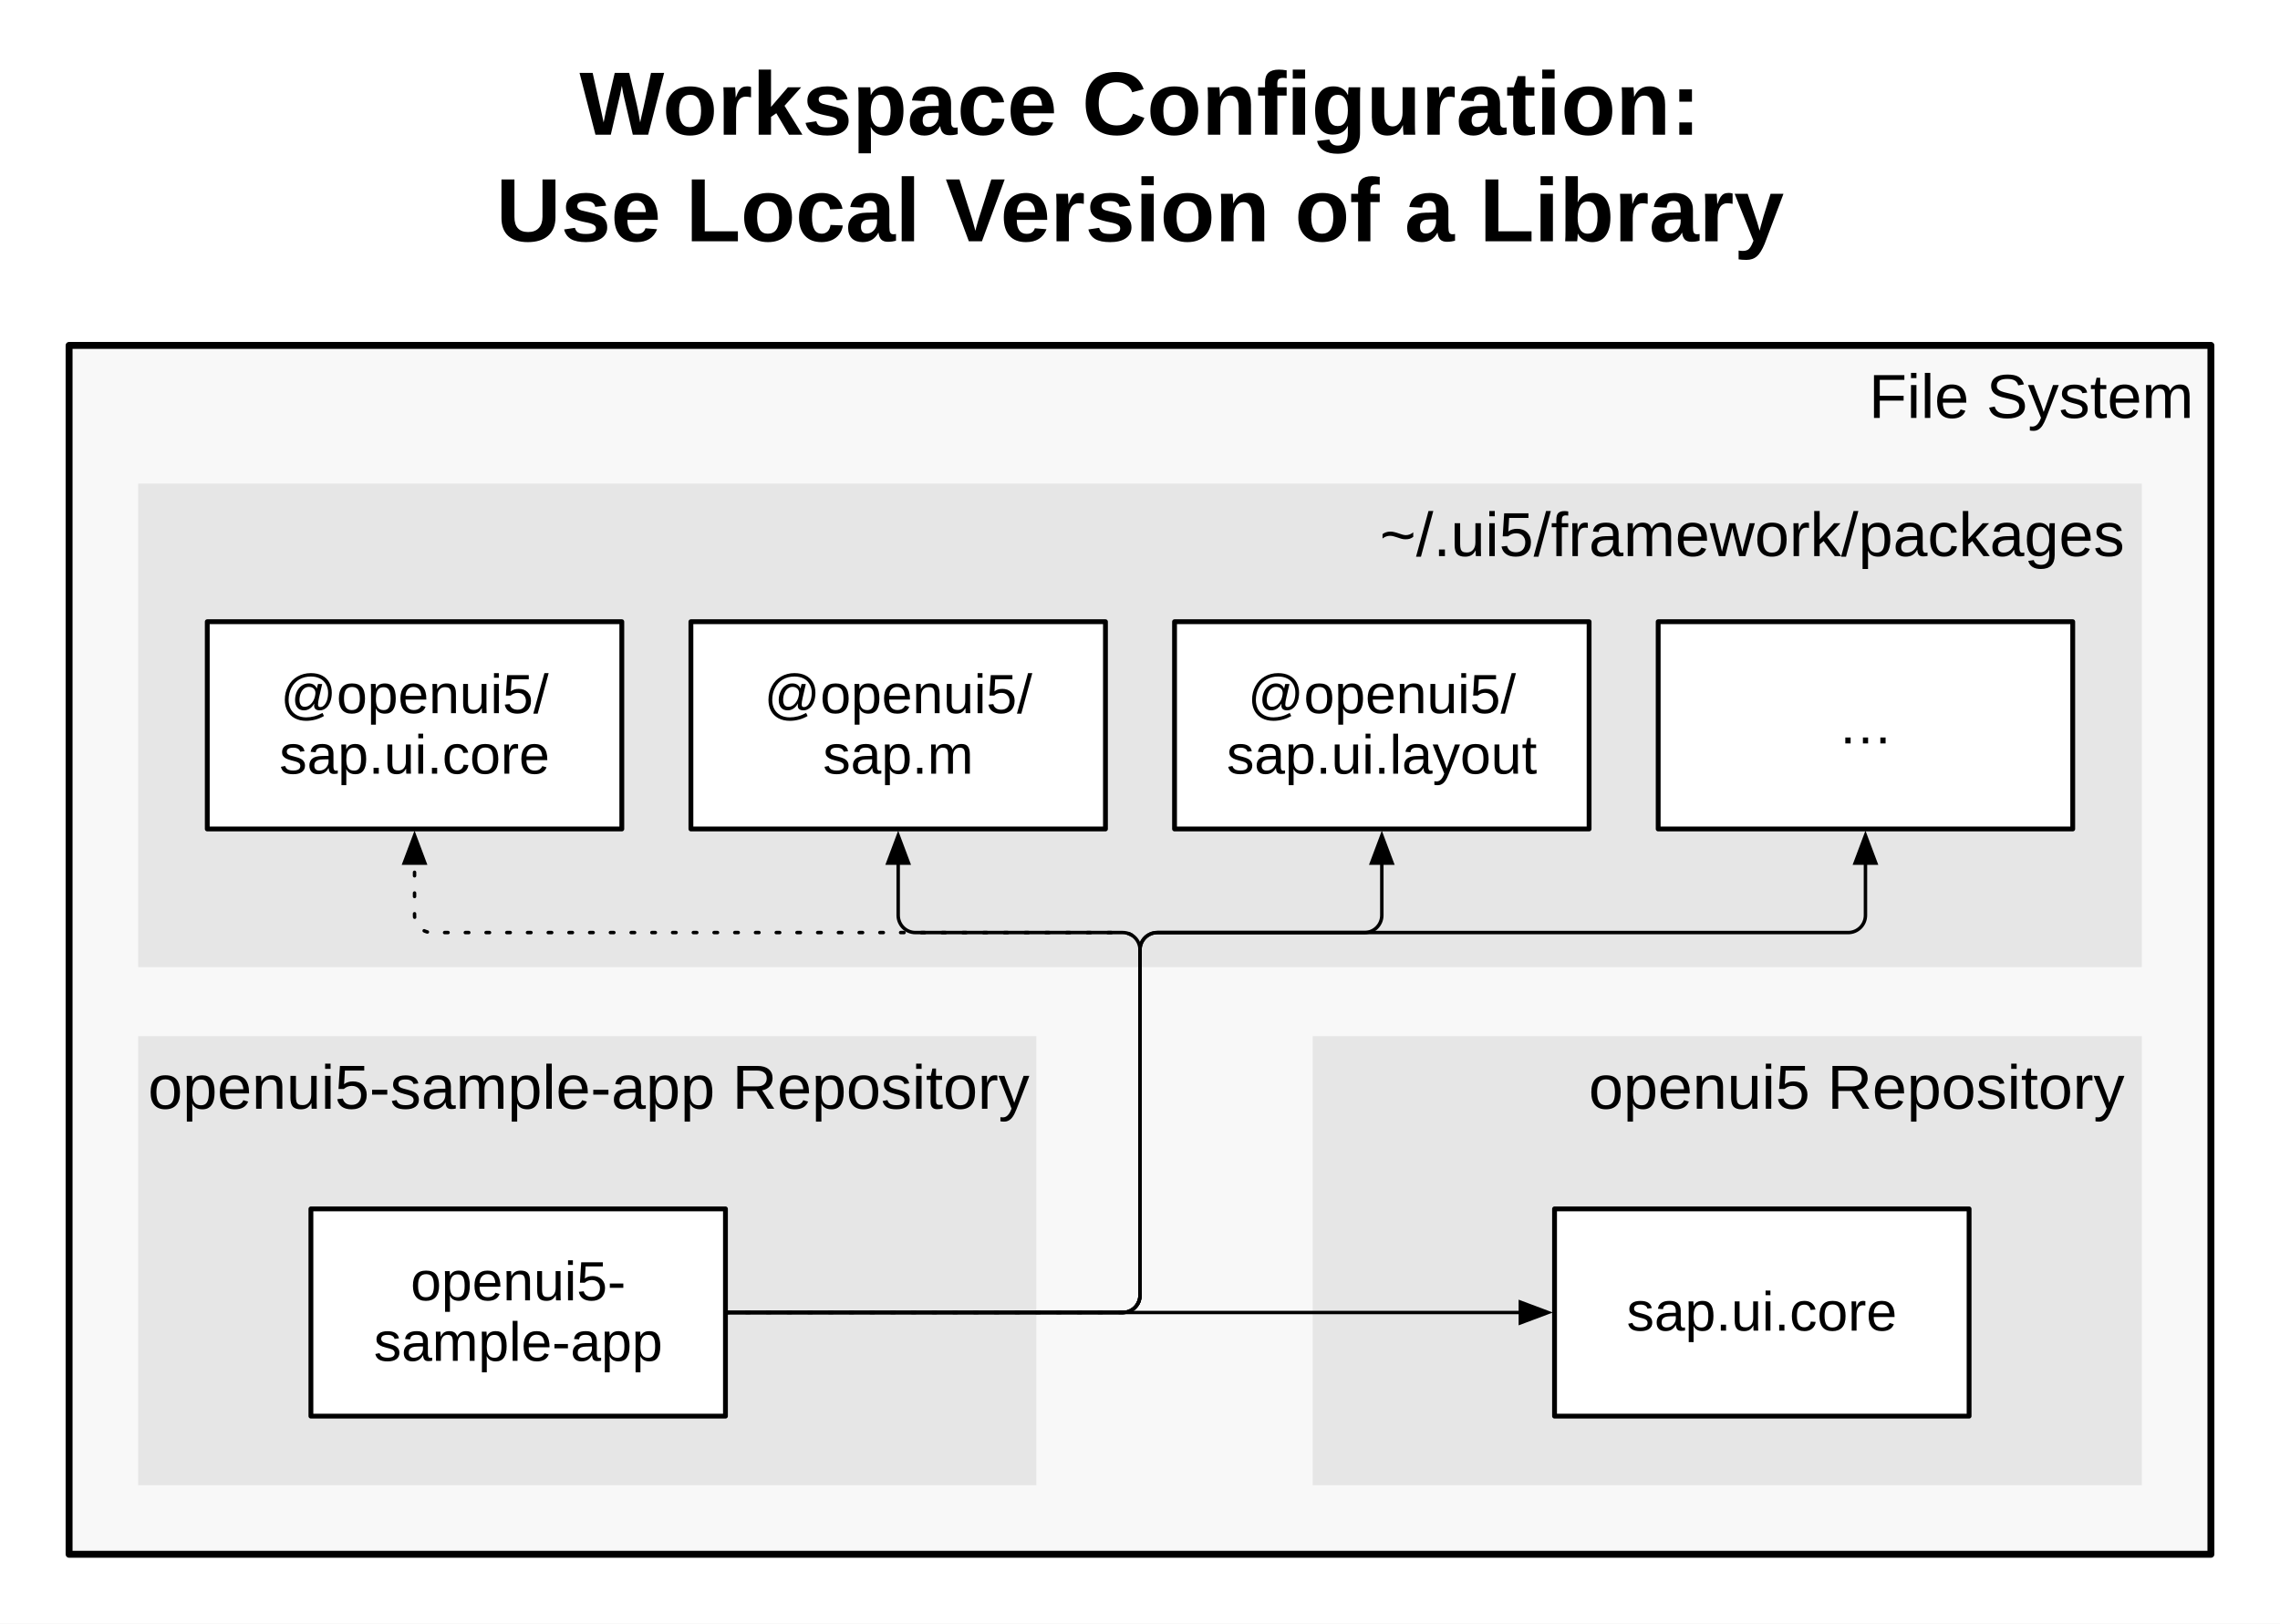
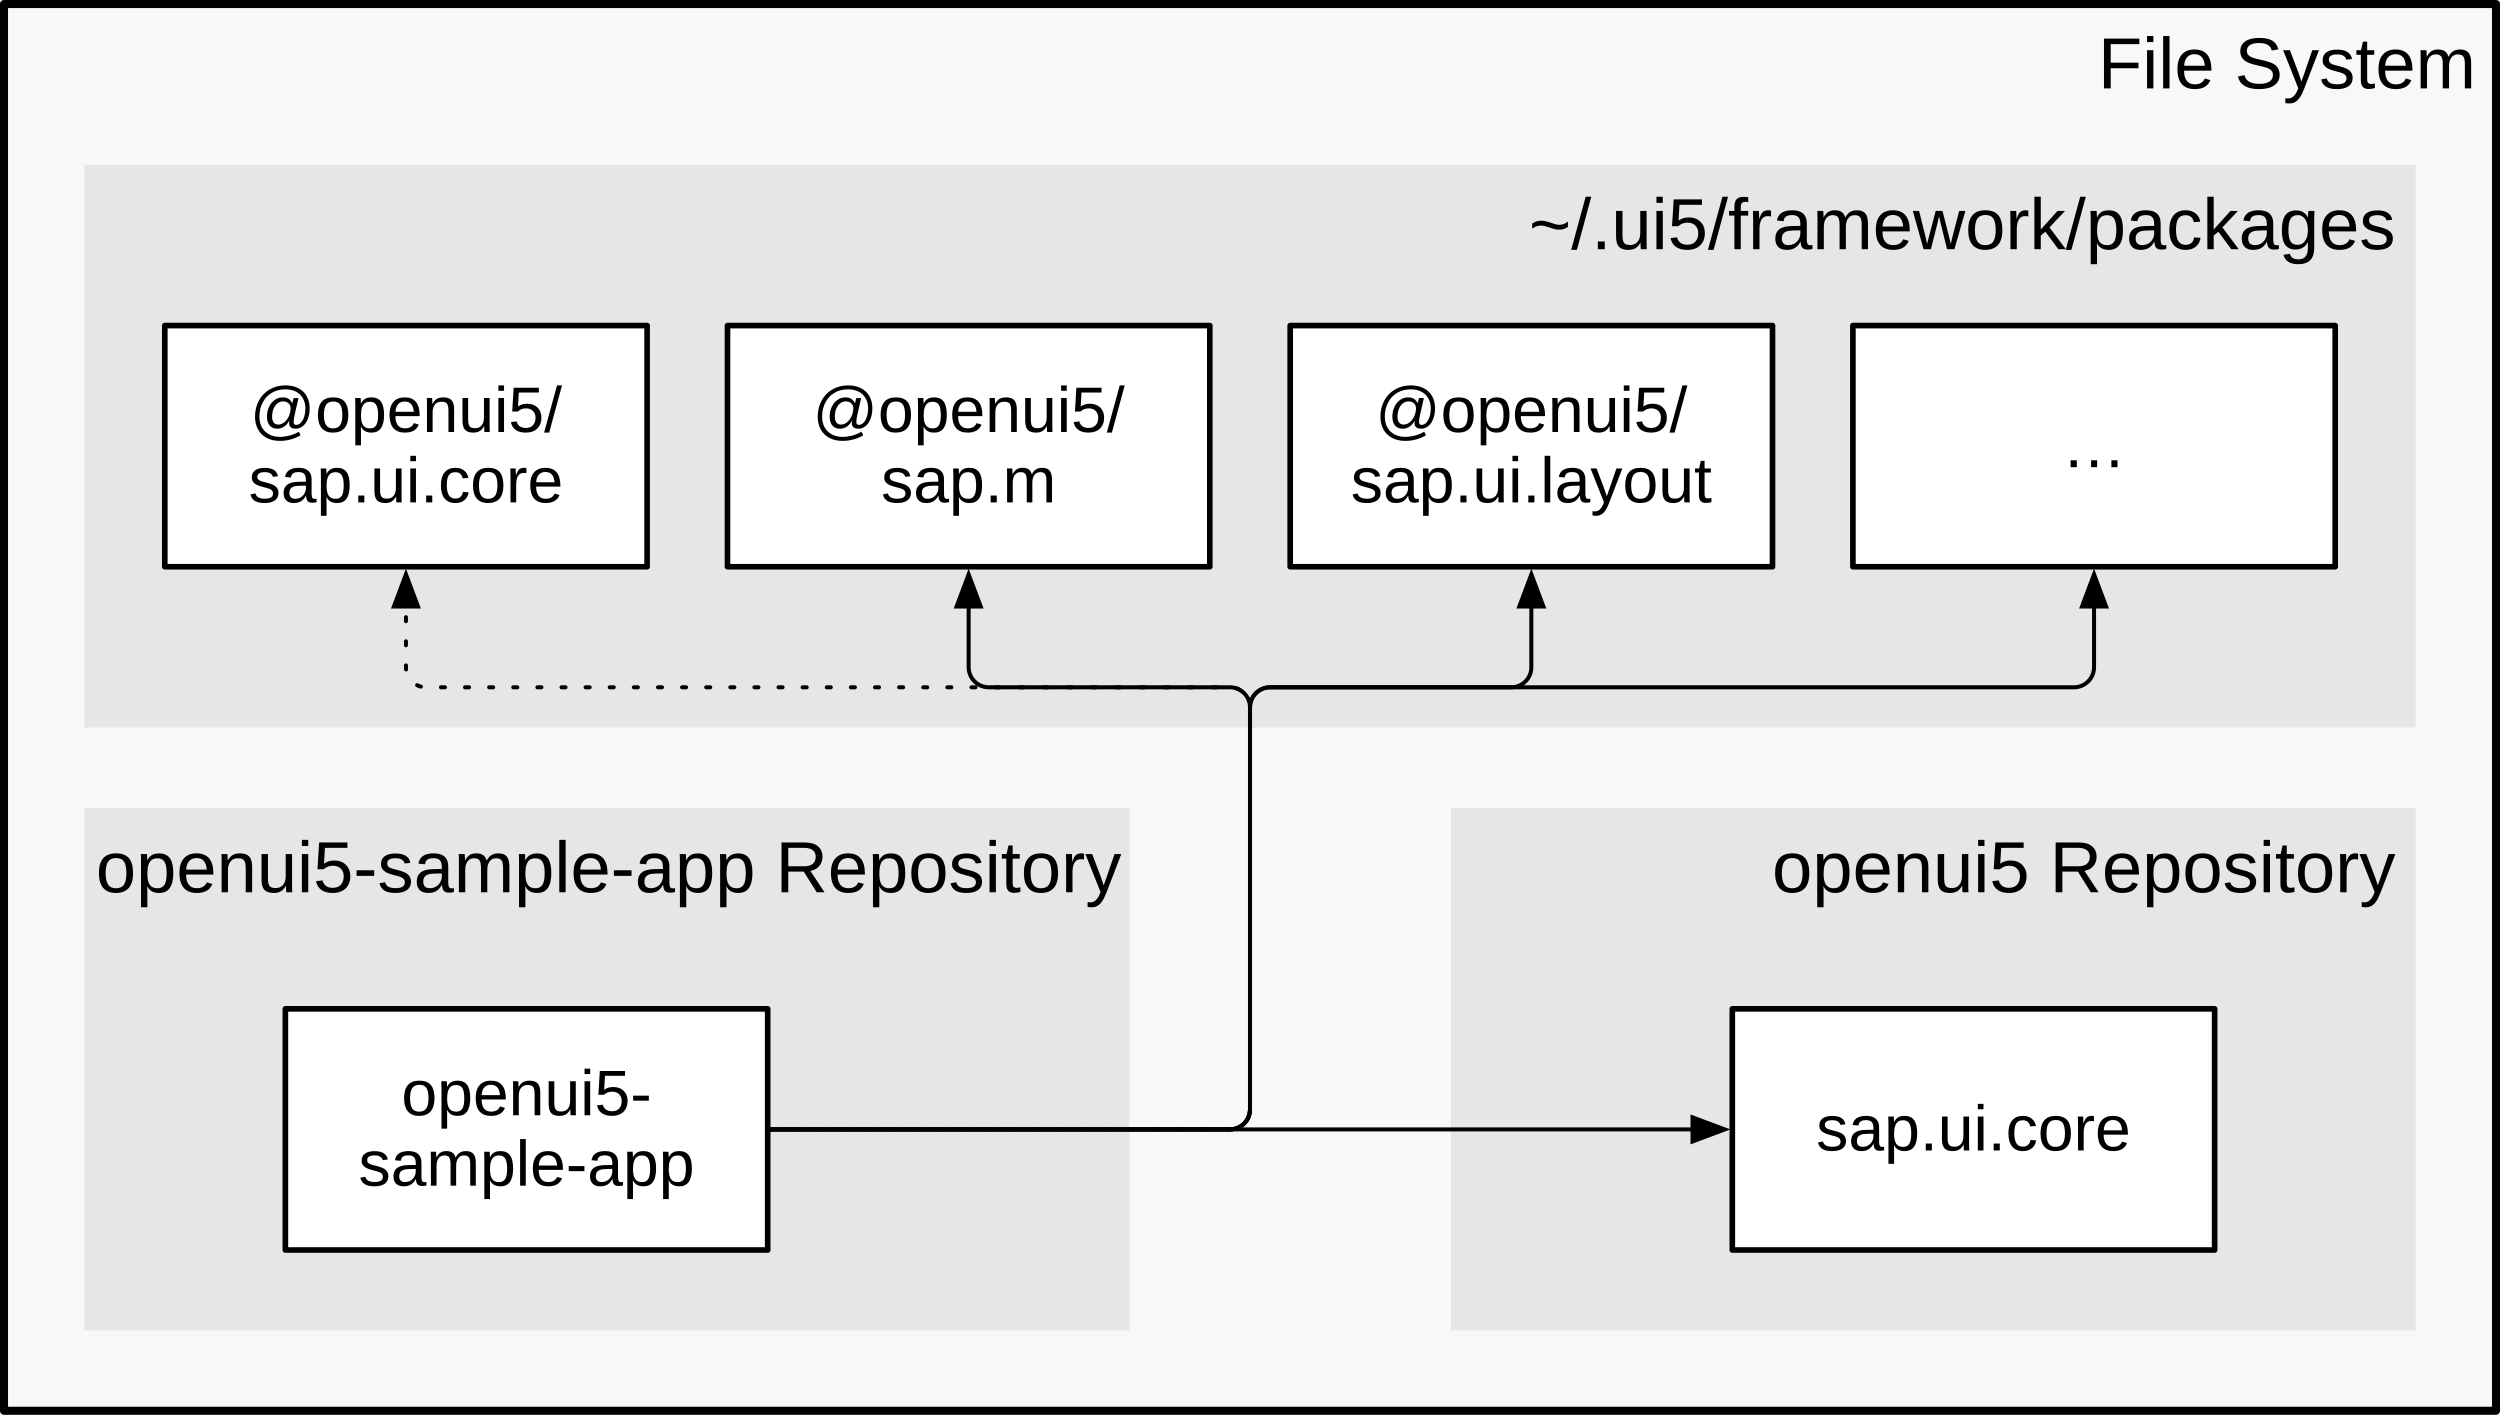
- <svg xmlns="http://www.w3.org/2000/svg" version="1.1" viewBox="20 100 660 470" width="660" height="470">
+ <svg xmlns="http://www.w3.org/2000/svg" version="1.1" viewBox="39 199 622 352" width="622" height="352">
  <defs>
    <marker orient="auto" overflow="visible" markerUnits="strokeWidth" id="FilledArrow_Marker" stroke-linejoin="miter" stroke-miterlimit="10" viewBox="-1 -4 10 8" markerWidth="10" markerHeight="8" color="black">
      <g>
        <path d="M 8 0 L 0 -3 L 0 3 Z" fill="currentColor" stroke="currentColor" stroke-width="1" />
      </g>
    </marker>
  </defs>
  <g id="Workspace_Configuration_Single_Lib" stroke-opacity="1" stroke-dasharray="none" stroke="none" fill-opacity="1" fill="none">
-     <rect fill="white" x="20" y="100" width="660" height="470" />
+     <rect fill="white" x="39" y="199" width="622" height="352" />
    <g id="Workspace_Configuration_Single_Lib_Layer_1">
-       <g id="Graphic_130">
-         <rect x="20" y="100" width="660" height="470" fill="white" />
-       </g>
-       <g id="Graphic_125">
-         <text transform="translate(125 115)" fill="black">
-           <tspan font-family="Arial" font-weight="bold" font-size="26" fill="black" x="62.729" y="24">Workspace Configuration:</tspan>
-           <tspan font-family="Arial" font-weight="bold" font-size="26" fill="black" x="38.601" y="54.851">Use Local Version of a Library</tspan>
-         </text>
-       </g>
      <g id="Graphic_123">
        <rect x="40" y="200" width="620" height="350" fill="#f8f8f8" />
        <rect x="40" y="200" width="620" height="350" stroke="black" stroke-linecap="round" stroke-linejoin="round" stroke-width="2" />
        <text transform="translate(45 205)" fill="black">
          <tspan font-family="Arial" font-size="18" fill="black" x="515.983" y="16">File System</tspan>
        </text>
      </g>
      <g id="Graphic_122">
        <rect x="60" y="400" width="260" height="130" fill="#e6e6e6" />
        <text transform="translate(62 405)" fill="black">
          <tspan font-family="Arial" font-size="18" fill="black" x=".854" y="16">openui5-sample-app Repository</tspan>
        </text>
      </g>
      <g id="Graphic_121">
        <rect x="110" y="450" width="120" height="60" fill="white" />
        <rect x="110" y="450" width="120" height="60" stroke="black" stroke-linecap="round" stroke-linejoin="round" stroke-width="1.4" />
        <text transform="translate(115 462.4766)" fill="black">
          <tspan font-family="Arial" font-size="16" fill="black" x="23.863" y="14">openui5-</tspan>
          <tspan font-family="Arial" font-size="16" fill="black" x="13.199" y="31.523">sample-app</tspan>
        </text>
      </g>
      <g id="Graphic_120">
        <rect x="60" y="240" width="580" height="140" fill="#e6e6e6" />
        <text transform="translate(65 245)" fill="black">
          <tspan font-family="Arial" font-size="18" fill="black" x="354.396" y="16">~/.ui5/framework/packages</tspan>
        </text>
      </g>
      <g id="Line_118">
        <path d="M 230 480 L 345 480 C 347.761 480 350 477.761 350 475 L 350 375 C 350 372.239 347.761 370 345 370 L 145 370 C 142.239 370 140 367.761 140 365 L 140 349.9" marker-end="url(#FilledArrow_Marker)" stroke="black" stroke-linecap="round" stroke-linejoin="round" stroke-dasharray="1.0,5.0" stroke-width="1" />
      </g>
      <g id="Line_117">
        <path d="M 230 480 L 345 480 C 347.761 480 350 477.761 350 475 L 350 375 C 350 372.239 347.761 370 345 370 L 285 370 C 282.239 370 280 367.761 280 365 L 280 349.9" marker-end="url(#FilledArrow_Marker)" stroke="black" stroke-linecap="round" stroke-linejoin="round" stroke-width="1" />
      </g>
      <g id="Line_116">
        <path d="M 230 480 L 345 480 C 347.761 480 350 477.761 350 475 L 350 375 C 350 372.239 352.239 370 355 370 L 415 370 C 417.761 370 420 367.761 420 365 L 420 349.9" marker-end="url(#FilledArrow_Marker)" stroke="black" stroke-linecap="round" stroke-linejoin="round" stroke-width="1" />
      </g>
      <g id="Line_115">
        <path d="M 230 480 L 345 480 C 347.761 480 350 477.761 350 475 L 350 375 C 350 372.239 352.239 370 355 370 L 555 370 C 557.761 370 560 367.761 560 365 L 560 349.9" marker-end="url(#FilledArrow_Marker)" stroke="black" stroke-linecap="round" stroke-linejoin="round" stroke-width="1" />
      </g>
      <g id="Graphic_114">
        <rect x="80" y="280" width="120" height="60" fill="white" />
        <rect x="80" y="280" width="120" height="60" stroke="black" stroke-linecap="round" stroke-linejoin="round" stroke-width="1.4" />
        <text transform="translate(85 292.4766)" fill="black">
          <tspan font-family="Arial" font-size="16" fill="black" x="16.184" y="14">@openui5/</tspan>
          <tspan font-family="Arial" font-size="16" fill="black" x="15.867" y="31.523">sap.ui.core</tspan>
        </text>
      </g>
      <g id="Graphic_113">
        <rect x="220" y="280" width="120" height="60" fill="white" />
        <rect x="220" y="280" width="120" height="60" stroke="black" stroke-linecap="round" stroke-linejoin="round" stroke-width="1.4" />
        <text transform="translate(225 292.4766)" fill="black">
          <tspan font-family="Arial" font-size="16" fill="black" x="16.184" y="14">@openui5/</tspan>
          <tspan font-family="Arial" font-size="16" fill="black" x="33.215" y="31.523">sap.m</tspan>
        </text>
      </g>
      <g id="Graphic_112">
        <rect x="360" y="280" width="120" height="60" fill="white" />
        <rect x="360" y="280" width="120" height="60" stroke="black" stroke-linecap="round" stroke-linejoin="round" stroke-width="1.4" />
        <text transform="translate(365 292.4766)" fill="black">
          <tspan font-family="Arial" font-size="16" fill="black" x="16.184" y="14">@openui5/</tspan>
          <tspan font-family="Arial" font-size="16" fill="black" x="10.082" y="31.523">sap.ui.layout</tspan>
        </text>
      </g>
      <g id="Graphic_111">
        <rect x="500" y="280" width="120" height="60" fill="white" />
        <rect x="500" y="280" width="120" height="60" stroke="black" stroke-linecap="round" stroke-linejoin="round" stroke-width="1.4" />
        <text transform="translate(505 301.2383)" fill="black">
          <tspan font-family="Arial" font-size="16" fill="black" x="47" y="14">…</tspan>
        </text>
      </g>
      <g id="Graphic_126">
        <rect x="400" y="400" width="240" height="130" fill="#e6e6e6" />
        <text transform="translate(405 405)" fill="black">
          <tspan font-family="Arial" font-size="18" fill="black" x="74.899" y="16">openui5 Repository</tspan>
        </text>
      </g>
      <g id="Graphic_127">
        <rect x="470" y="450" width="120" height="60" fill="white" />
        <rect x="470" y="450" width="120" height="60" stroke="black" stroke-linecap="round" stroke-linejoin="round" stroke-width="1.4" />
        <text transform="translate(475 471.2383)" fill="black">
          <tspan font-family="Arial" font-size="16" fill="black" x="15.867" y="14">sap.ui.core</tspan>
        </text>
      </g>
      <g id="Line_128">
        <line x1="230" y1="480" x2="460.1" y2="480" marker-end="url(#FilledArrow_Marker)" stroke="black" stroke-linecap="round" stroke-linejoin="round" stroke-width="1" />
      </g>
    </g>
  </g>
</svg>
